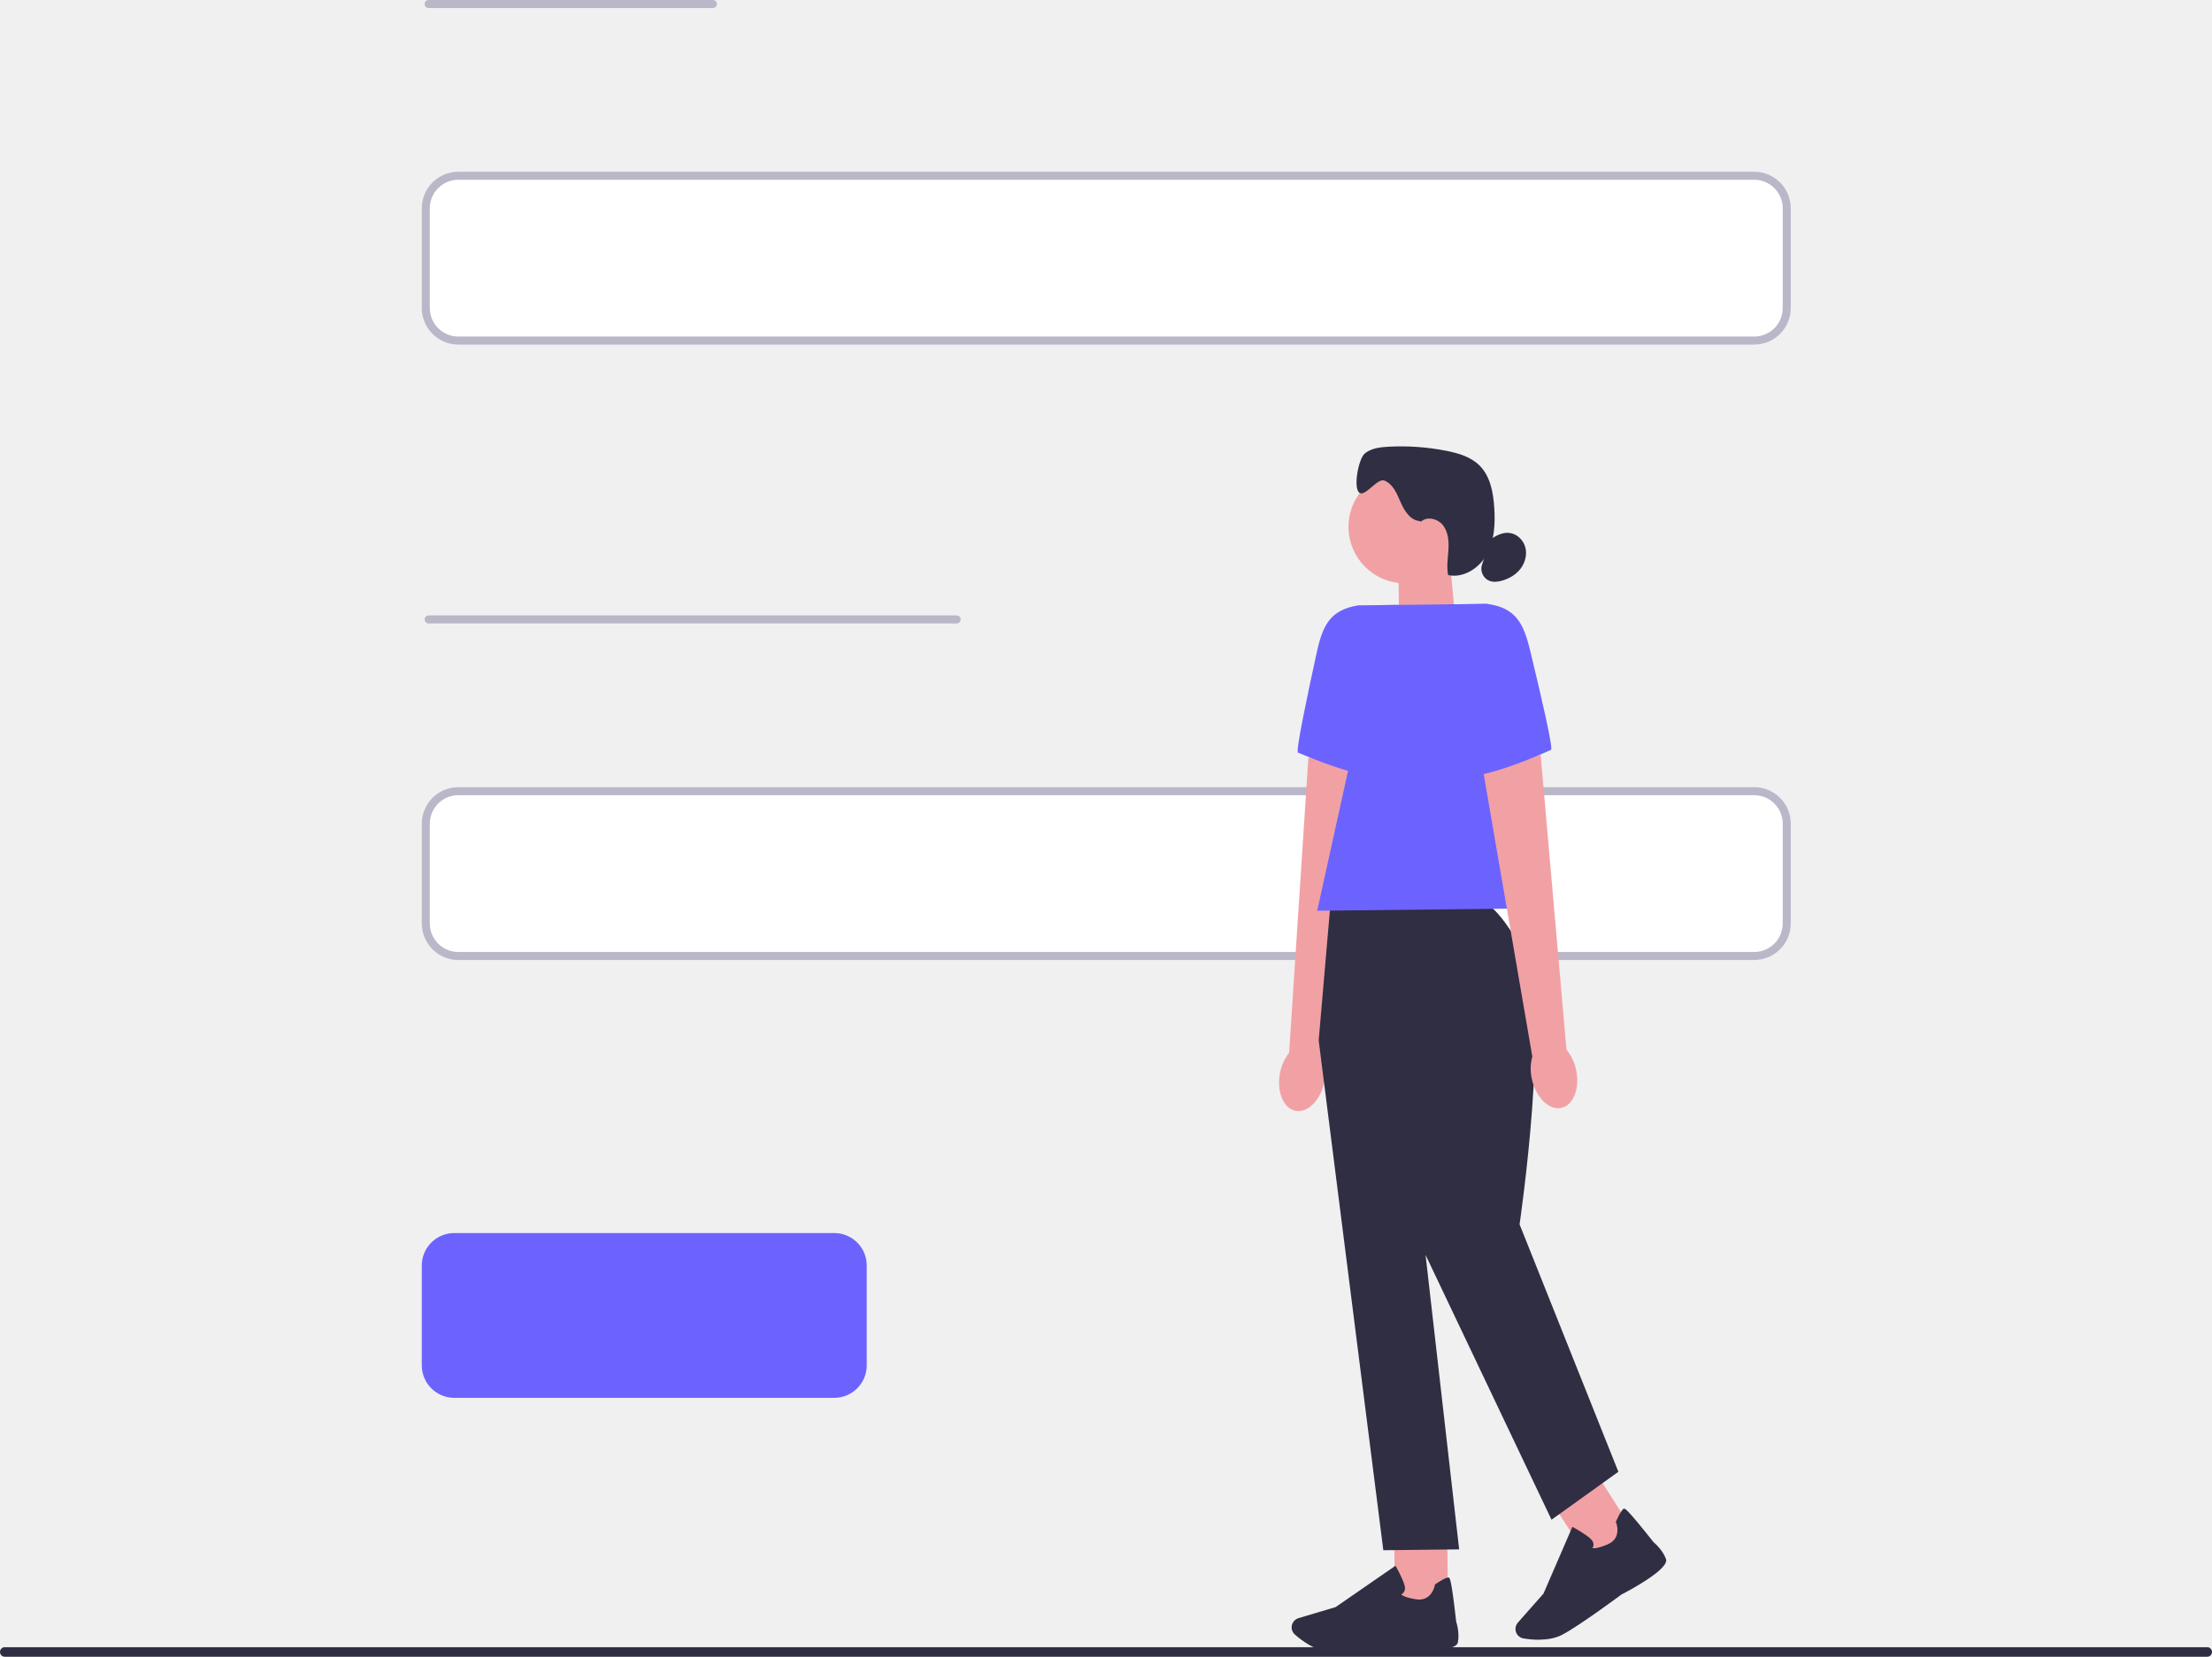
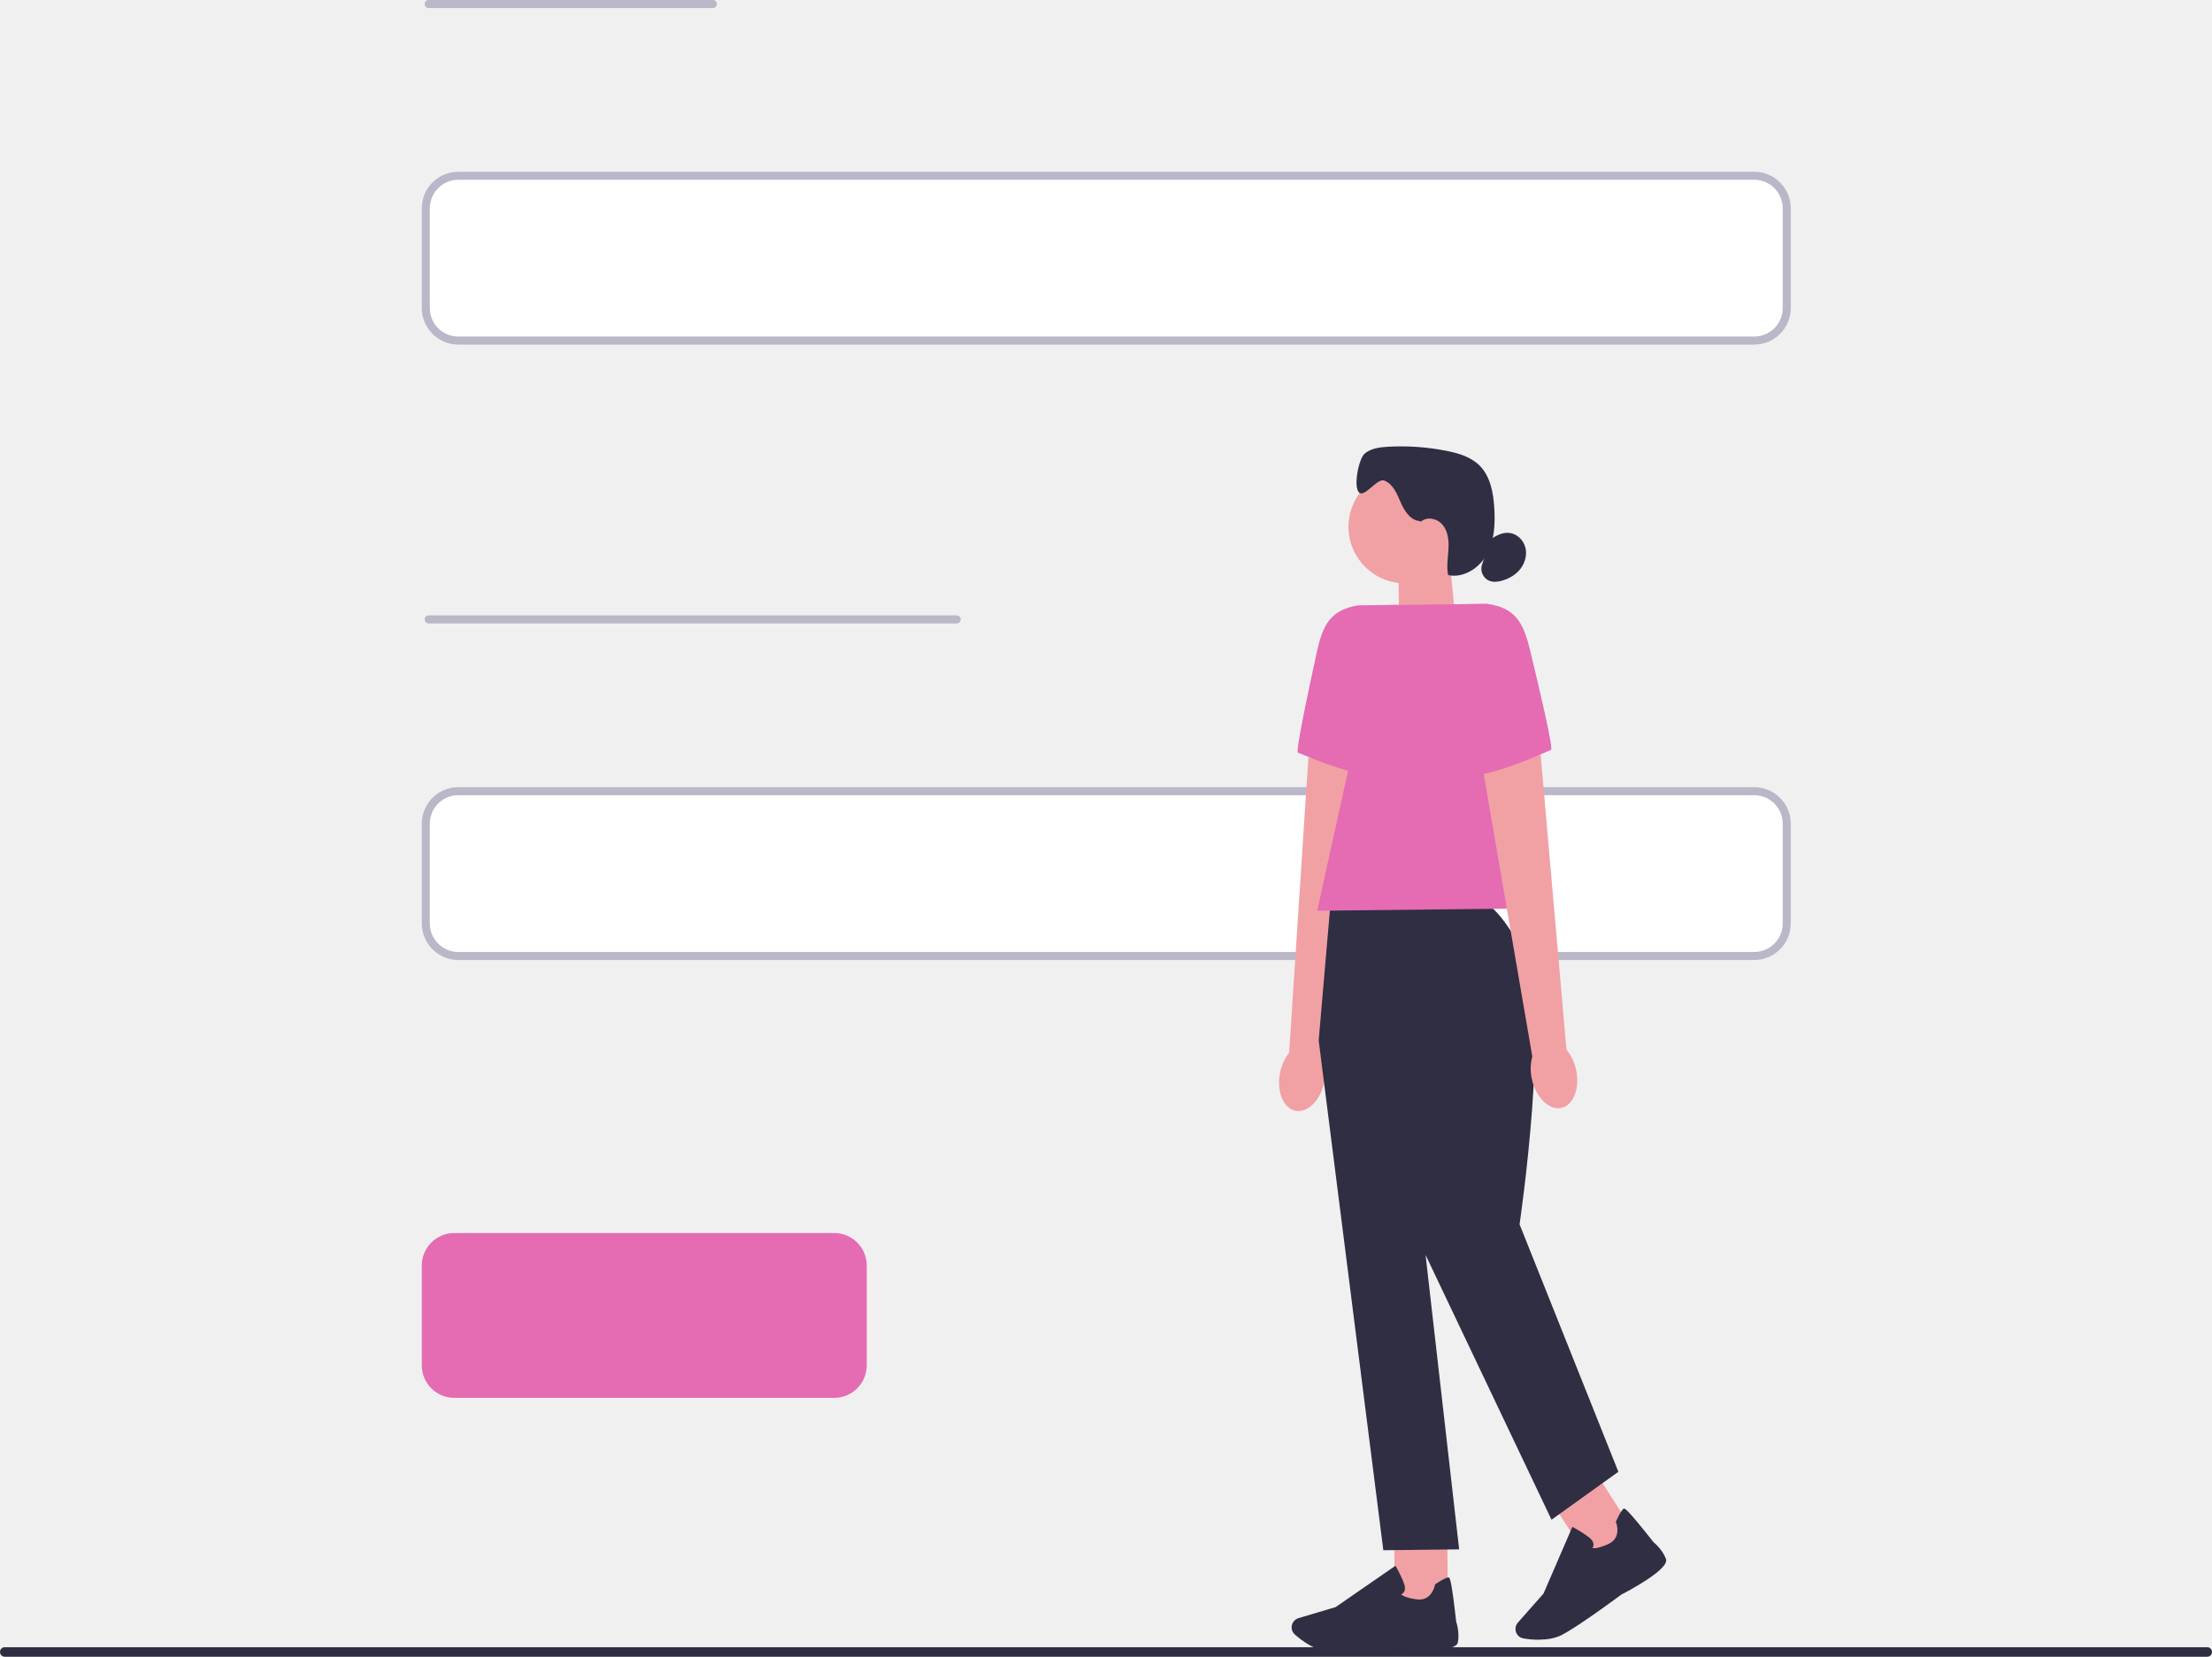
<svg xmlns="http://www.w3.org/2000/svg" width="550.6" height="412.445" viewBox="0 0 550.6 412.445" role="img" artist="Katerina Limpitsouni" source="https://undraw.co/">
  <path d="m550.6,411.255c0,.66-.53,1.19-1.19,1.19H1.19c-.66,0-1.19-.53-1.19-1.19s.53-1.19,1.19-1.19h548.22c.66,0,1.19.53,1.19,1.19Z" fill="#2e2e43" stroke-width="0" />
  <path d="m436.659,84.784H114.076c-4.459,0-8.086-3.627-8.086-8.086v-24.853c0-4.459,3.627-8.086,8.086-8.086h322.583c4.459,0,8.086,3.627,8.086,8.086v24.853c0,4.459-3.627,8.086-8.086,8.086Z" fill="#fff" stroke="#bab7c9" stroke-linecap="round" stroke-linejoin="round" stroke-width="2" />
  <path d="m436.659,237.99H114.076c-4.459,0-8.086-3.627-8.086-8.086v-24.853c0-4.459,3.627-8.086,8.086-8.086h322.583c4.459,0,8.086,3.627,8.086,8.086v24.853c0,4.459-3.627,8.086-8.086,8.086Z" fill="#fff" stroke="#bab7c9" stroke-linecap="round" stroke-linejoin="round" stroke-width="2" />
-   <path d="m207.659,347.99h-94.583c-4.459,0-8.086-3.627-8.086-8.086v-24.853c0-4.459,3.627-8.086,8.086-8.086h94.583c4.459,0,8.086,3.627,8.086,8.086v24.853c0,4.459-3.627,8.086-8.086,8.086Z" fill="#6c63ff" stroke-width="0" />
+   <path d="m207.659,347.99h-94.583c-4.459,0-8.086-3.627-8.086-8.086v-24.853c0-4.459,3.627-8.086,8.086-8.086h94.583c4.459,0,8.086,3.627,8.086,8.086v24.853c0,4.459-3.627,8.086-8.086,8.086Z" fill="#E56BB3" stroke-width="0" />
  <line x1="106.698" y1="1" x2="177.448" y2="1" fill="none" stroke="#bab7c9" stroke-linecap="round" stroke-linejoin="round" stroke-width="2" />
  <line x1="106.698" y1="154.206" x2="238.123" y2="154.206" fill="none" stroke="#bab7c9" stroke-linecap="round" stroke-linejoin="round" stroke-width="2" />
  <rect x="390.511" y="369.323" width="13.204" height="18.73" transform="translate(-141.4433 273.5202) rotate(-32.59)" fill="#f1a1a4" stroke-width="0" />
  <polygon points="362.348 155.102 348.294 159.901 348.073 139.608 360.863 139.465 362.348 155.102" fill="#f1a1a4" stroke-width="0" />
  <circle cx="349.714" cy="131.157" r="14.054" fill="#f1a1a4" stroke-width="0" />
  <path d="m353.56,129.724c-2.348-.045-3.924-2.4-4.864-4.566-.94-2.153-1.907-4.644-4.092-5.519-1.79-.713-4.877,4.267-6.304,2.97-1.485-1.355-.13-8.438,1.42-9.715s3.677-1.55,5.675-1.673c4.897-.279,9.819.058,14.631,1.012,2.97.584,6.044,1.485,8.204,3.606,2.743,2.691,3.483,6.79,3.716,10.623.246,3.924.058,8.036-1.809,11.499-1.874,3.457-5.837,6.032-9.683,5.201-.409-2.082-.045-4.216.084-6.343.13-2.114-.058-4.397-1.368-6.07s-4.073-2.309-5.558-.798" fill="#2f2e43" stroke-width="0" />
  <path d="m370.902,134.4c1.394-1.044,3.061-1.926,4.793-1.732,1.874.201,3.47,1.732,3.969,3.548s-.019,3.826-1.154,5.331-2.841,2.503-4.657,3.016c-1.051.298-2.199.422-3.21,0-1.485-.623-2.302-2.497-1.738-4.008" fill="#2f2e43" stroke-width="0" />
  <path id="uuid-31bdf68e-d938-48b7-86ad-7ba8e8b265d3-91-89-41-168" d="m318.603,267.171c-.882,4.624.876,8.827,3.937,9.378,3.055.551,6.252-2.756,7.141-7.38.383-1.842.298-3.749-.246-5.558l10.811-72.482-14.566-2.568-4.793,73.52c-1.174,1.505-1.959,3.249-2.283,5.111h0v-.019h-0Z" fill="#f1a1a4" stroke-width="0" />
-   <path d="m348.034,150.588l-9.923.11c-7.004,1.135-8.866,4.903-10.377,11.83-2.315,10.565-5.273,24.645-4.65,24.839.992.324,17.965,8.081,26.558,6.161l-1.602-42.94h-.006Z" fill="#6c63ff" stroke-width="0" />
+   <path d="m348.034,150.588l-9.923.11c-7.004,1.135-8.866,4.903-10.377,11.83-2.315,10.565-5.273,24.645-4.65,24.839.992.324,17.965,8.081,26.558,6.161l-1.602-42.94h-.006Z" fill="#E56BB3" stroke-width="0" />
  <rect x="347.122" y="381.034" width="13.204" height="18.73" transform="translate(-4.33864 3.97541) rotate(-.64)" fill="#f1a1a4" stroke-width="0" />
  <path d="m334.46,411.324c-1.394.019-2.62,0-3.554-.078-3.515-.279-6.881-2.834-8.587-4.326-.765-.668-1.018-1.758-.636-2.691h0c.272-.668.83-1.18,1.531-1.394l9.242-2.75,14.897-10.292.169.298c.065.11,1.569,2.75,2.082,4.54.195.681.156,1.245-.13,1.686-.195.305-.467.486-.687.597.272.279,1.128.85,3.762,1.239,3.826.571,4.598-3.411,4.624-3.58l.026-.136.11-.078c1.809-1.2,2.918-1.738,3.308-1.628.246.065.642.188,1.848,10.98.11.337.901,2.815.409,5.201-.532,2.594-11.849,1.822-14.106,1.647-.065.006-8.522.707-14.32.765h.019-.006v0Z" fill="#2f2e43" stroke-width="0" />
  <path d="m383.212,408.211c-1.55.019-2.977-.156-3.995-.324-.999-.169-1.79-.953-1.959-1.952h0c-.13-.72.084-1.44.558-1.985l6.382-7.225,7.186-16.616.305.162c.11.058,2.782,1.505,4.17,2.75.525.473.791.973.791,1.505,0,.363-.136.662-.272.863.383.091,1.407.117,3.846-.94,3.548-1.544,2.095-5.331,2.03-5.48l-.052-.13.058-.117c.901-1.972,1.563-3.022,1.946-3.139.246-.065.642-.188,7.38,8.334.272.227,2.257,1.907,3.1,4.19.914,2.484-9.08,7.815-11.103,8.859-.058.052-10.507,7.815-14.8,10.04-1.706.882-3.736,1.174-5.584,1.187l.019.019h-.006v0Z" fill="#2f2e43" stroke-width="0" />
  <path d="m368.178,224.185l-36.967.409-2.97,34.425,16.09,126.908,18.873-.214-8.36-73.305,31.351,65.925,16.642-11.933-24.593-61.599s7.945-53.985,1.083-67.332c-6.855-13.347-11.142-13.302-11.142-13.302v.019h-.006v0Z" fill="#2f2e43" stroke-width="0" />
-   <polygon points="386.584 226.079 327.871 226.734 344.642 150.633 370.228 150.341 386.584 226.079" fill="#6c63ff" stroke-width="0" />
+   <polygon points="386.584 226.079 327.871 226.734 344.642 150.633 370.228 150.341 386.584 226.079" fill="#E56BB3" stroke-width="0" />
  <path id="uuid-0d1d7be6-7e67-43a2-9b15-a4bbed67d7bc-92-90-42-169" d="m392.317,266.354c.986,4.611-.681,8.846-3.723,9.462-3.048.623-6.317-2.614-7.296-7.225-.422-1.835-.383-3.742.117-5.565l-12.426-72.229,14.502-2.893,6.427,73.403c1.206,1.479,2.03,3.21,2.4,5.059h0v-.013Z" fill="#f1a1a4" stroke-width="0" />
-   <path d="m360.311,150.452l9.923-.11c7.024.986,8.969,4.708,10.643,11.603,2.549,10.513,5.811,24.515,5.201,24.729-.992.337-17.777,8.47-26.409,6.745l.655-42.966h-.013Z" fill="#6c63ff" stroke-width="0" />
+   <path d="m360.311,150.452l9.923-.11c7.024.986,8.969,4.708,10.643,11.603,2.549,10.513,5.811,24.515,5.201,24.729-.992.337-17.777,8.47-26.409,6.745l.655-42.966h-.013Z" fill="#E56BB3" stroke-width="0" />
</svg>
